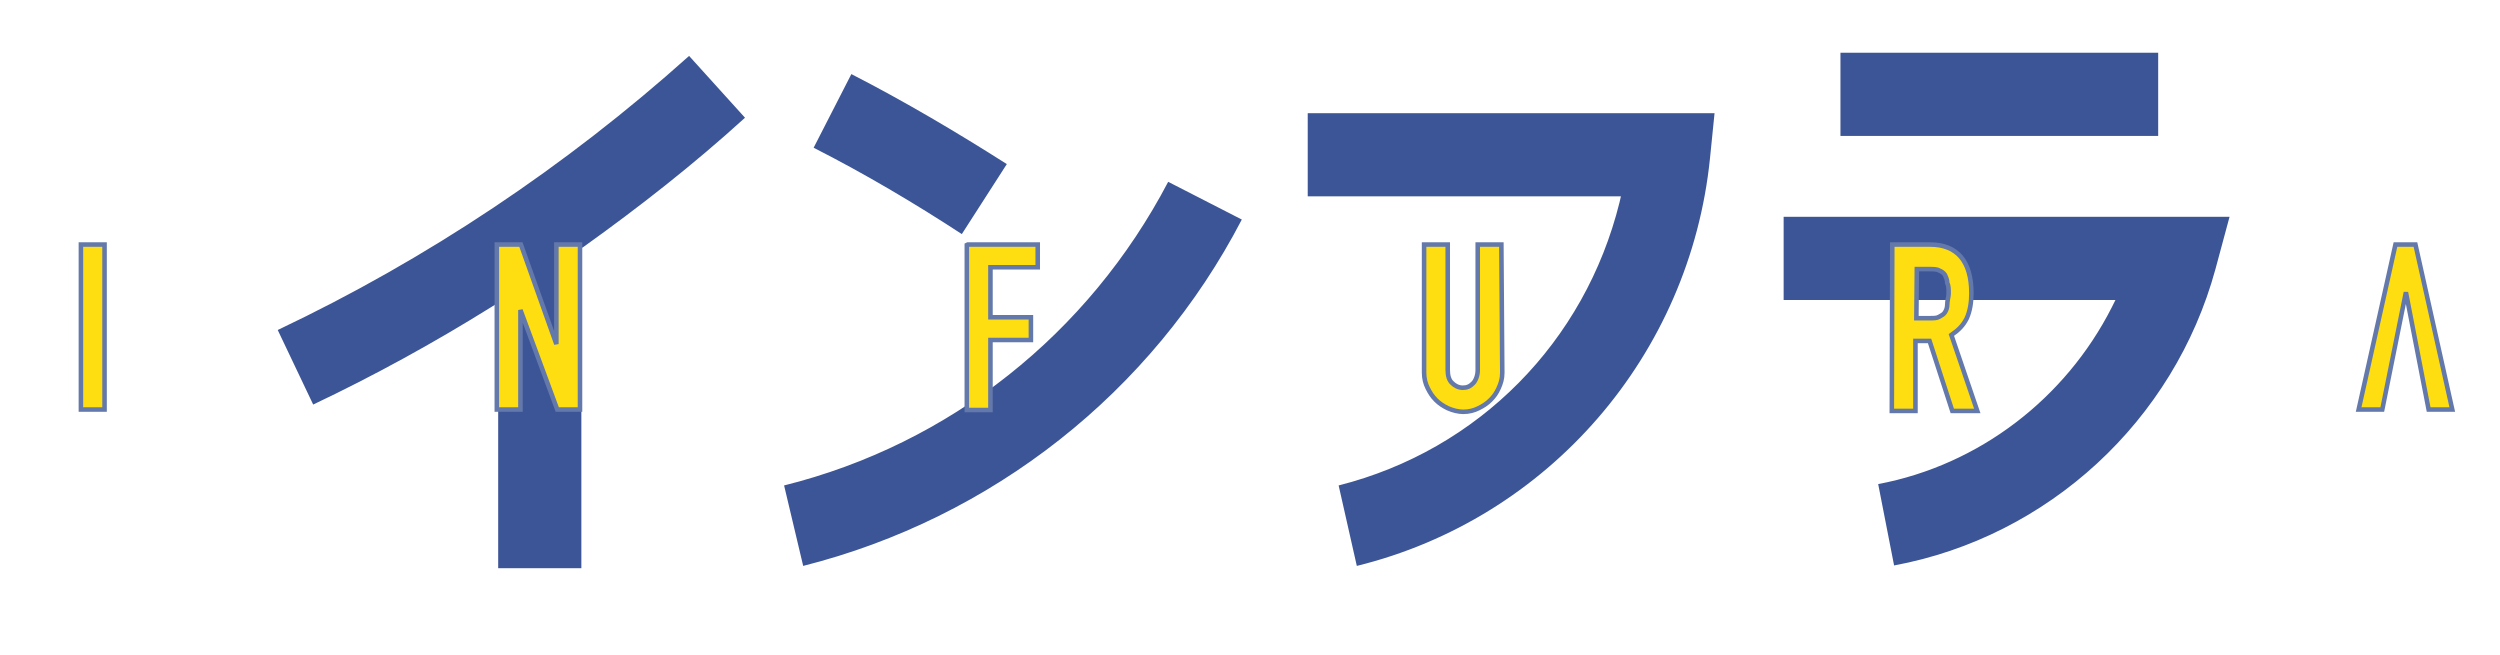
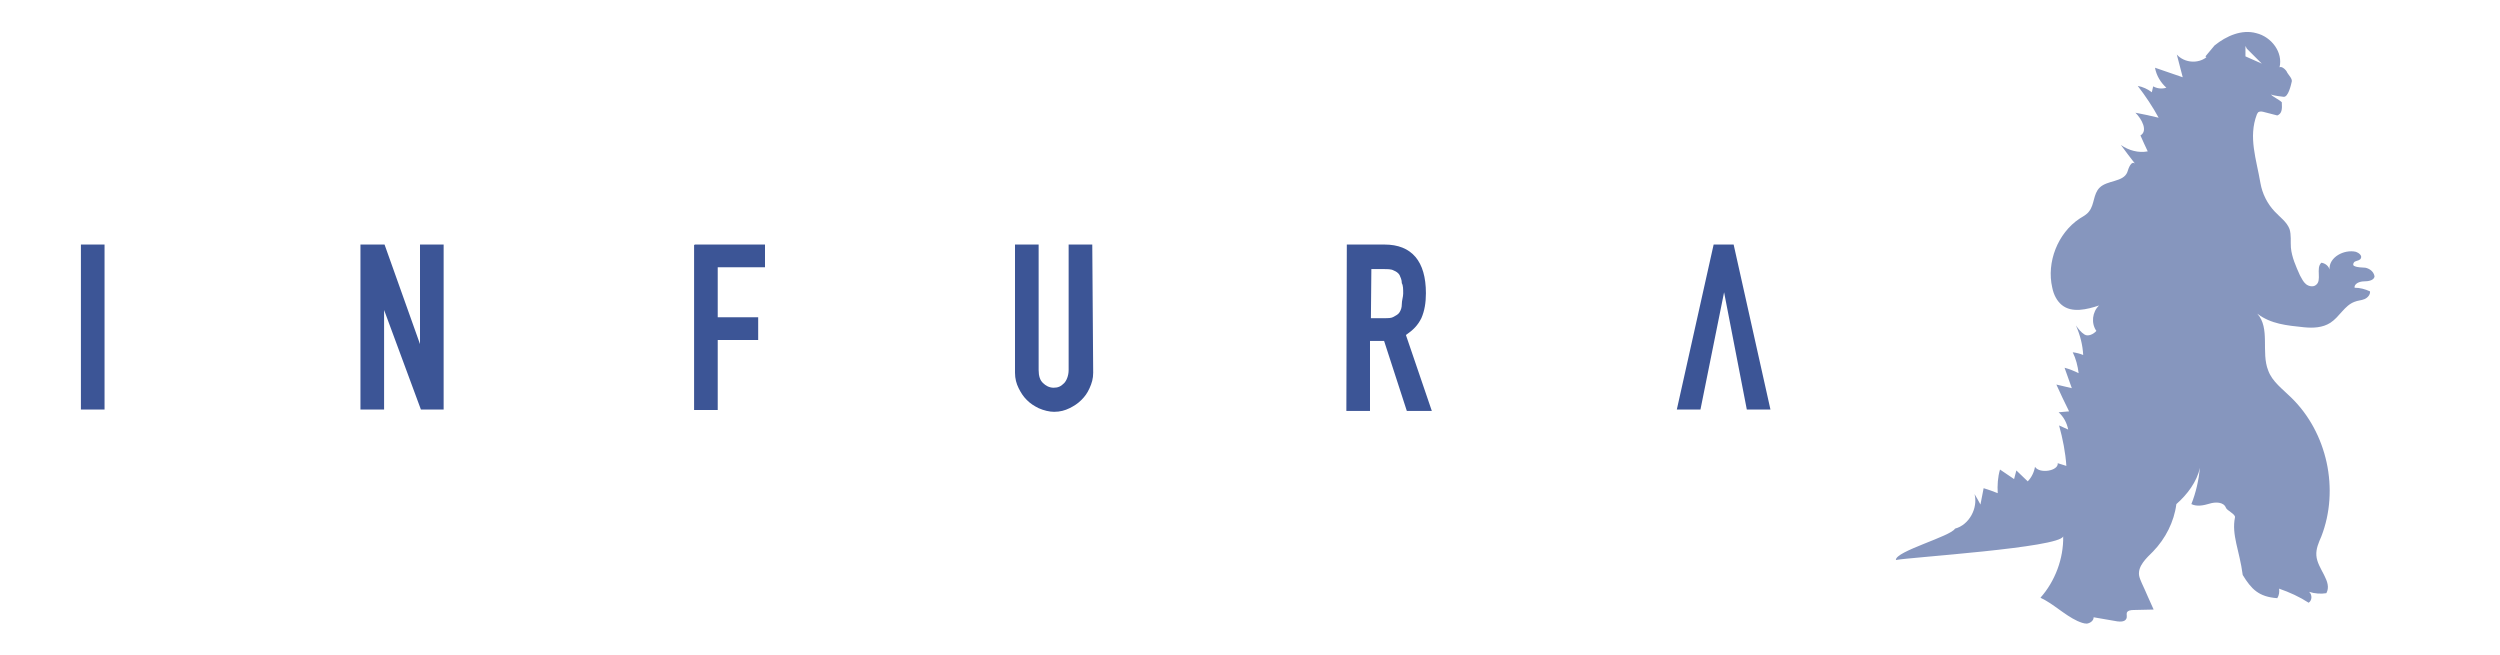
- <svg xmlns="http://www.w3.org/2000/svg" viewBox="209.1 669.4 550 144">
-   <path fill="#3C5596" d="M622.3 775.9c22.2-4.2 41.2-18.8 51.4-38.9l.8-1.6h-73v-18.3h98.1l-3.1 11.5c-9.1 33.4-36.8 58.9-70.7 65.2l-3.5-17.9zm-118.7.3c30.8-7.8 54.2-31.6 61.8-62.3l.3-1.3h-68.9v-18.3h89.5l-1 9.9c-4.4 43.3-35.5 79.3-77.7 89.7l-4-17.7zm-122 0c36.5-9.1 67-33.4 84.5-66.8l16.2 8.3c-19.8 38.1-55 65.7-96.5 76.2l-4.2-17.7zm39.1-55.3c-10.4-6.8-21.4-13.3-32.6-19l8.3-16.2c11.7 6 23.2 12.8 34.2 19.8l-9.9 15.4zm-102 73.3V736l-1.6 1c-12.5 7.8-25.8 15.1-39.1 21.4l-7.8-16.4c32.9-15.6 63.4-36 90.5-60.3l12.3 13.6c-11.2 10.2-23.2 19.6-35.5 28.4l-.5.3v70.4h-18.3v-.2zM614 681h69.9v18.3H614V681z" />
-   <path fill="#FFDE11" stroke="#6378AB" d="M226.9 723.2h5.2v36.3h-5.2v-36.3zm91.8 0h5l7.8 21.9v-21.9h5.2v36.3h-5l-8.1-21.9v21.9h-5.2v-36.3h.3zm103.3 0h15.4v5H427v11h8.9v5H427v15.4h-5.2v-36.3l.2-.1zm117.6 28.2c0 1.3-.3 2.3-.8 3.4s-1 1.8-1.8 2.6-1.6 1.3-2.6 1.8-2.1.8-3.4.8c-1 0-2.3-.3-3.4-.8-1-.5-1.8-1-2.6-1.8s-1.3-1.6-1.8-2.6-.8-2.1-.8-3.4v-28.2h5.2v27.6c0 1.3.3 2.3 1 2.9.5.5 1.3 1 2.3 1s1.6-.3 2.3-1c.5-.5 1-1.6 1-2.9v-27.6h5.2l.2 28.2zm85.8-28.2h8.3c6 0 9.1 3.7 9.1 10.7 0 2.1-.3 3.9-1 5.5-.8 1.6-1.8 2.6-3.4 3.7l5.7 16.7h-5.5l-5-15.4h-3.1v15.4h-5.2l.1-36.6zm5.3 16.2h2.9c1 0 1.6 0 2.1-.3s1-.5 1.3-1c.3-.5.5-1 .5-1.8s.3-1.6.3-2.3c0-1 0-1.8-.3-2.3 0-.8-.3-1.3-.5-1.8-.3-.5-.8-.8-1.3-1-.5-.3-1.3-.3-2.3-.3h-2.6l-.1 10.8zm107.7-5.7l-5.2 25.8H728l8.1-36.3h4.4l8.1 36.3h-5.2l-5-25.8z" />
+ <svg xmlns="http://www.w3.org/2000/svg" id="Ebene_1" viewBox="0 0 550 144">
+   <style>.st0{opacity:.62}.st0,.st1{fill:#3c5596}</style>
+   <path class="st0" d="M520.4 58.9c-.8-.1-1.7 0-2.5-.4-.4-.2-.1-.9.3-1 .4-.2 1-.2 1.2-.7.3-.6-.5-1.2-1.1-1.4-2.6-.6-6 1.2-5.8 3.9-.2-.8-1-1.4-1.8-1.5-1.3 1.2.2 3.9-1.2 4.9-.6.5-1.6.3-2.2-.2-.6-.5-.9-1.2-1.3-1.9-.9-2-1.8-4-2-6.1-.1-1.4.1-2.8-.3-4.1-.6-1.6-2.1-2.6-3.3-3.9-1.6-1.7-2.7-3.9-3.1-6.2-.9-5.3-2.7-10.1-.8-15.1.1-.2.2-.4.3-.5.3-.2.7-.2 1.1-.1 1 .3 2.1.5 3.1.8 1-.4 1.1-1.3 1-2.9-.6-.6-1.8-1.1-2.4-1.7.9.3 2.1.4 2.8.5 1 .1 1.6-2.5 1.8-3.4.1-.6-.7-1.4-1-1.9-.2-.6-1.2-1.5-1.7-1.2.8-3.3-1.8-6.7-5.1-7.5-3.2-.9-6.6.6-9.2 2.7l-2 2.4.2.2c-1.9 1.5-4.9 1.2-6.5-.6.4 1.7.9 3.3 1.3 5-2-.7-4-1.4-6.1-2.1.3 1.7 1.2 3.2 2.5 4.4-1 .3-2 .2-2.9-.3-.1.4-.2.9-.3 1.3-.9-.7-2-1.2-3.1-1.4 1.7 2.2 3.3 4.6 4.6 7-1.7-.4-3.4-.8-5.1-1.1 1.4 1.4 2.8 4 1.1 5 .5 1.2 1.1 2.4 1.6 3.5-2 .4-4.2-.2-5.9-1.4 1 1.4 2.1 2.8 3.1 4.1-.8-.7-1.4.9-1.7 1.9-.9 2.2-4.4 1.7-6.1 3.4-1.4 1.4-1.1 3.7-2.3 5.2-.5.7-1.3 1.1-2.1 1.6-4.8 3.2-7.3 9.6-6 15.2.3 1.5 1 2.9 2.1 3.8 2.2 1.8 5.5 1 8.2.1-1.5 1.4-1.8 3.9-.6 5.6-.6.7-1.8 1.3-2.6.8s-1.4-1.3-1.9-2c.9 2 1.5 4.3 1.6 6.5-.7-.3-1.5-.5-2.3-.6.7 1.4 1.1 3 1.3 4.6-1-.5-2-.9-3.1-1.2.5 1.5 1.1 3 1.6 4.5-1.1-.3-2.3-.5-3.4-.8.9 2 1.8 3.9 2.8 5.9-.8.1-1.5.1-2.3.2 1.1 1 1.8 2.3 2.1 3.8-.7-.3-1.3-.6-2-.9.8 2.9 1.4 5.9 1.6 8.9-.6-.2-1.2-.4-1.9-.6.2 1.7-4 2.4-5 .8-.2 1.2-.8 2.4-1.6 3.2-.8-.8-1.7-1.6-2.5-2.4-.2.6-.3 1.3-.5 1.9-1-.7-2.1-1.4-3.1-2.1-.5 1.7-.6 3.5-.5 5.2-1-.4-2.1-.8-3.1-1.1-.2 1.2-.5 2.4-.7 3.6-.4-.8-.9-1.6-1.3-2.3.8 3.1-1.2 6.8-4.3 7.6-.9 1.7-13.2 5-13 6.9 3-.6 36-2.7 36.8-5.2.1 4.9-1.8 9.9-5 13.5 2.8 1.3 5.3 3.8 8.1 5.1.7.3 1.4.6 2.1.6.7-.1 1.5-.6 1.5-1.4 1.7.3 3.5.6 5.2.9.7.1 1.7.1 2-.6.2-.4 0-.9.1-1.3.2-.5.9-.6 1.5-.6 1.5 0 2.9-.1 4.4-.1-.9-1.9-1.7-3.9-2.6-5.8-.2-.5-.5-1.1-.6-1.7-.3-2.1 1.6-3.8 3.1-5.3 2.7-2.8 4.6-6.5 5.1-10.4 2.4-2.1 4.5-4.9 5.2-8-.3 2.8-.9 5.5-1.9 8 1.2.6 2.7.3 4-.1 1.3-.4 3.1-.4 3.6.9.2.6 2.1 1.4 2 2.1-.8 3.9 1 7.3 1.7 12.7 1.9 3.1 3.5 4.8 7.6 5.1.4-.6.5-1.4.4-2.1 2.3.8 4.5 1.8 6.5 3.1.8-.5.8-1.8.1-2.4 1.2.4 2.6.5 3.8.3 1.4-2.6-2-5.3-2.2-8.3-.1-1.5.5-2.8 1.1-4.2 4-10.3 1.3-22.8-6.6-30.5-1.9-1.9-4.2-3.5-5.1-6-1.6-4 .5-9.3-2.4-12.5 3 2.3 6.5 2.6 10.3 3 2 .2 4.1.1 5.8-1 2-1.3 3.1-3.8 5.3-4.6.7-.3 1.5-.3 2.2-.6.7-.3 1.3-1 1.2-1.7-1.1-.5-2.2-.8-3.4-.8-.1-.9 1.1-1.4 2.1-1.4.9 0 2.2-.2 2.3-1.1-.2-1.1-1.1-1.7-2-1.9zM494 12.4v-2.3l.3.6 3.3 3.3-3.6-1.6z" />
+   <path class="st1" d="M17.8 53.8H23v36.3h-5.2V53.8zm61.8 0h5l7.8 21.9V53.8h5.2v36.3h-5l-8.1-21.9v21.9h-5.2V53.8h.3zm73.3 0h15.4v5h-10.4v11h8.9v5h-8.9v15.4h-5.2V53.9l.2-.1zM240.5 82c0 1.3-.3 2.3-.8 3.4s-1 1.8-1.8 2.6-1.6 1.3-2.6 1.8-2.1.8-3.4.8c-1 0-2.3-.3-3.4-.8-1-.5-1.8-1-2.6-1.8s-1.3-1.6-1.8-2.6-.8-2.1-.8-3.4V53.8h5.2v27.6c0 1.3.3 2.3 1 2.9.5.5 1.3 1 2.3 1s1.6-.3 2.3-1c.5-.5 1-1.6 1-2.9V53.8h5.2l.2 28.2zm55.8-28.2h8.3c6 0 9.1 3.7 9.1 10.7 0 2.1-.3 3.9-1 5.5-.8 1.6-1.8 2.6-3.4 3.7l5.7 16.7h-5.5l-5-15.4h-3.1v15.4h-5.2l.1-36.6zm5.3 16.2h2.9c1 0 1.6 0 2.1-.3s1-.5 1.3-1 .5-1 .5-1.8.3-1.6.3-2.3c0-1 0-1.8-.3-2.3 0-.8-.3-1.3-.5-1.8-.3-.5-.8-.8-1.3-1-.5-.3-1.3-.3-2.3-.3h-2.6l-.1 10.8zm77.7-5.7l-5.2 25.8h-5.2l8.1-36.3h4.4l8.1 36.3h-5.2l-5-25.8z" />
</svg>
